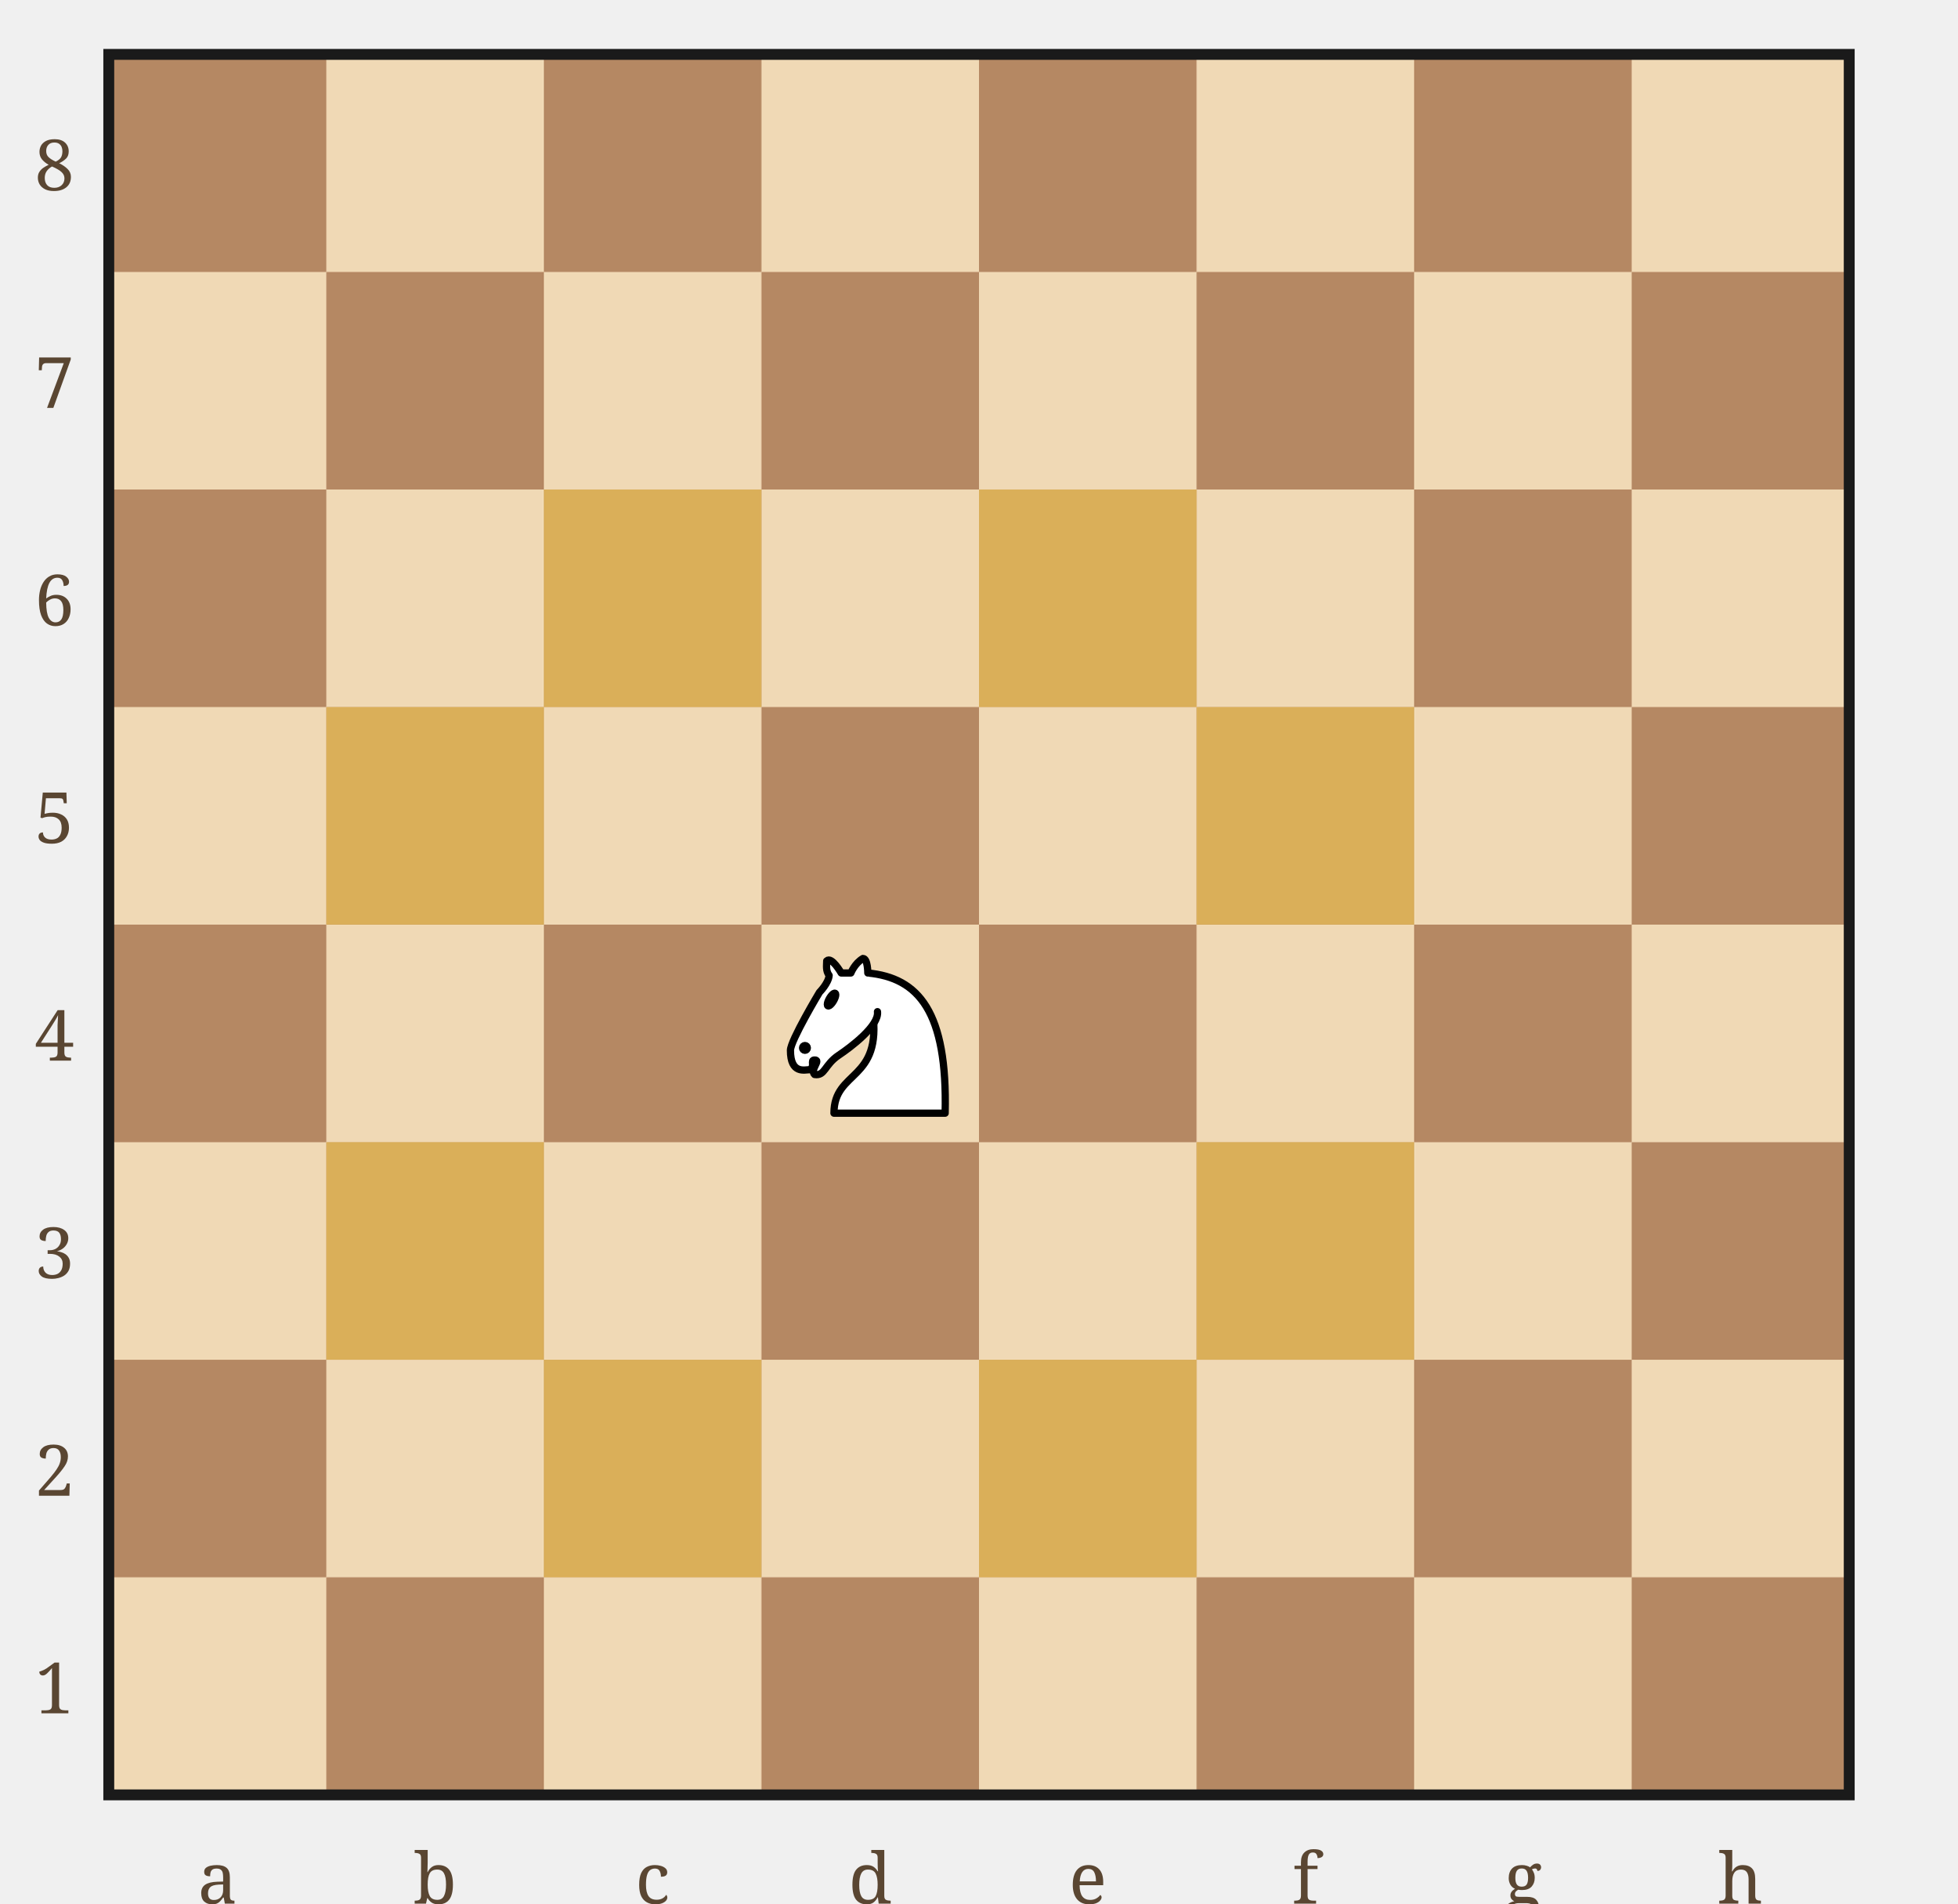
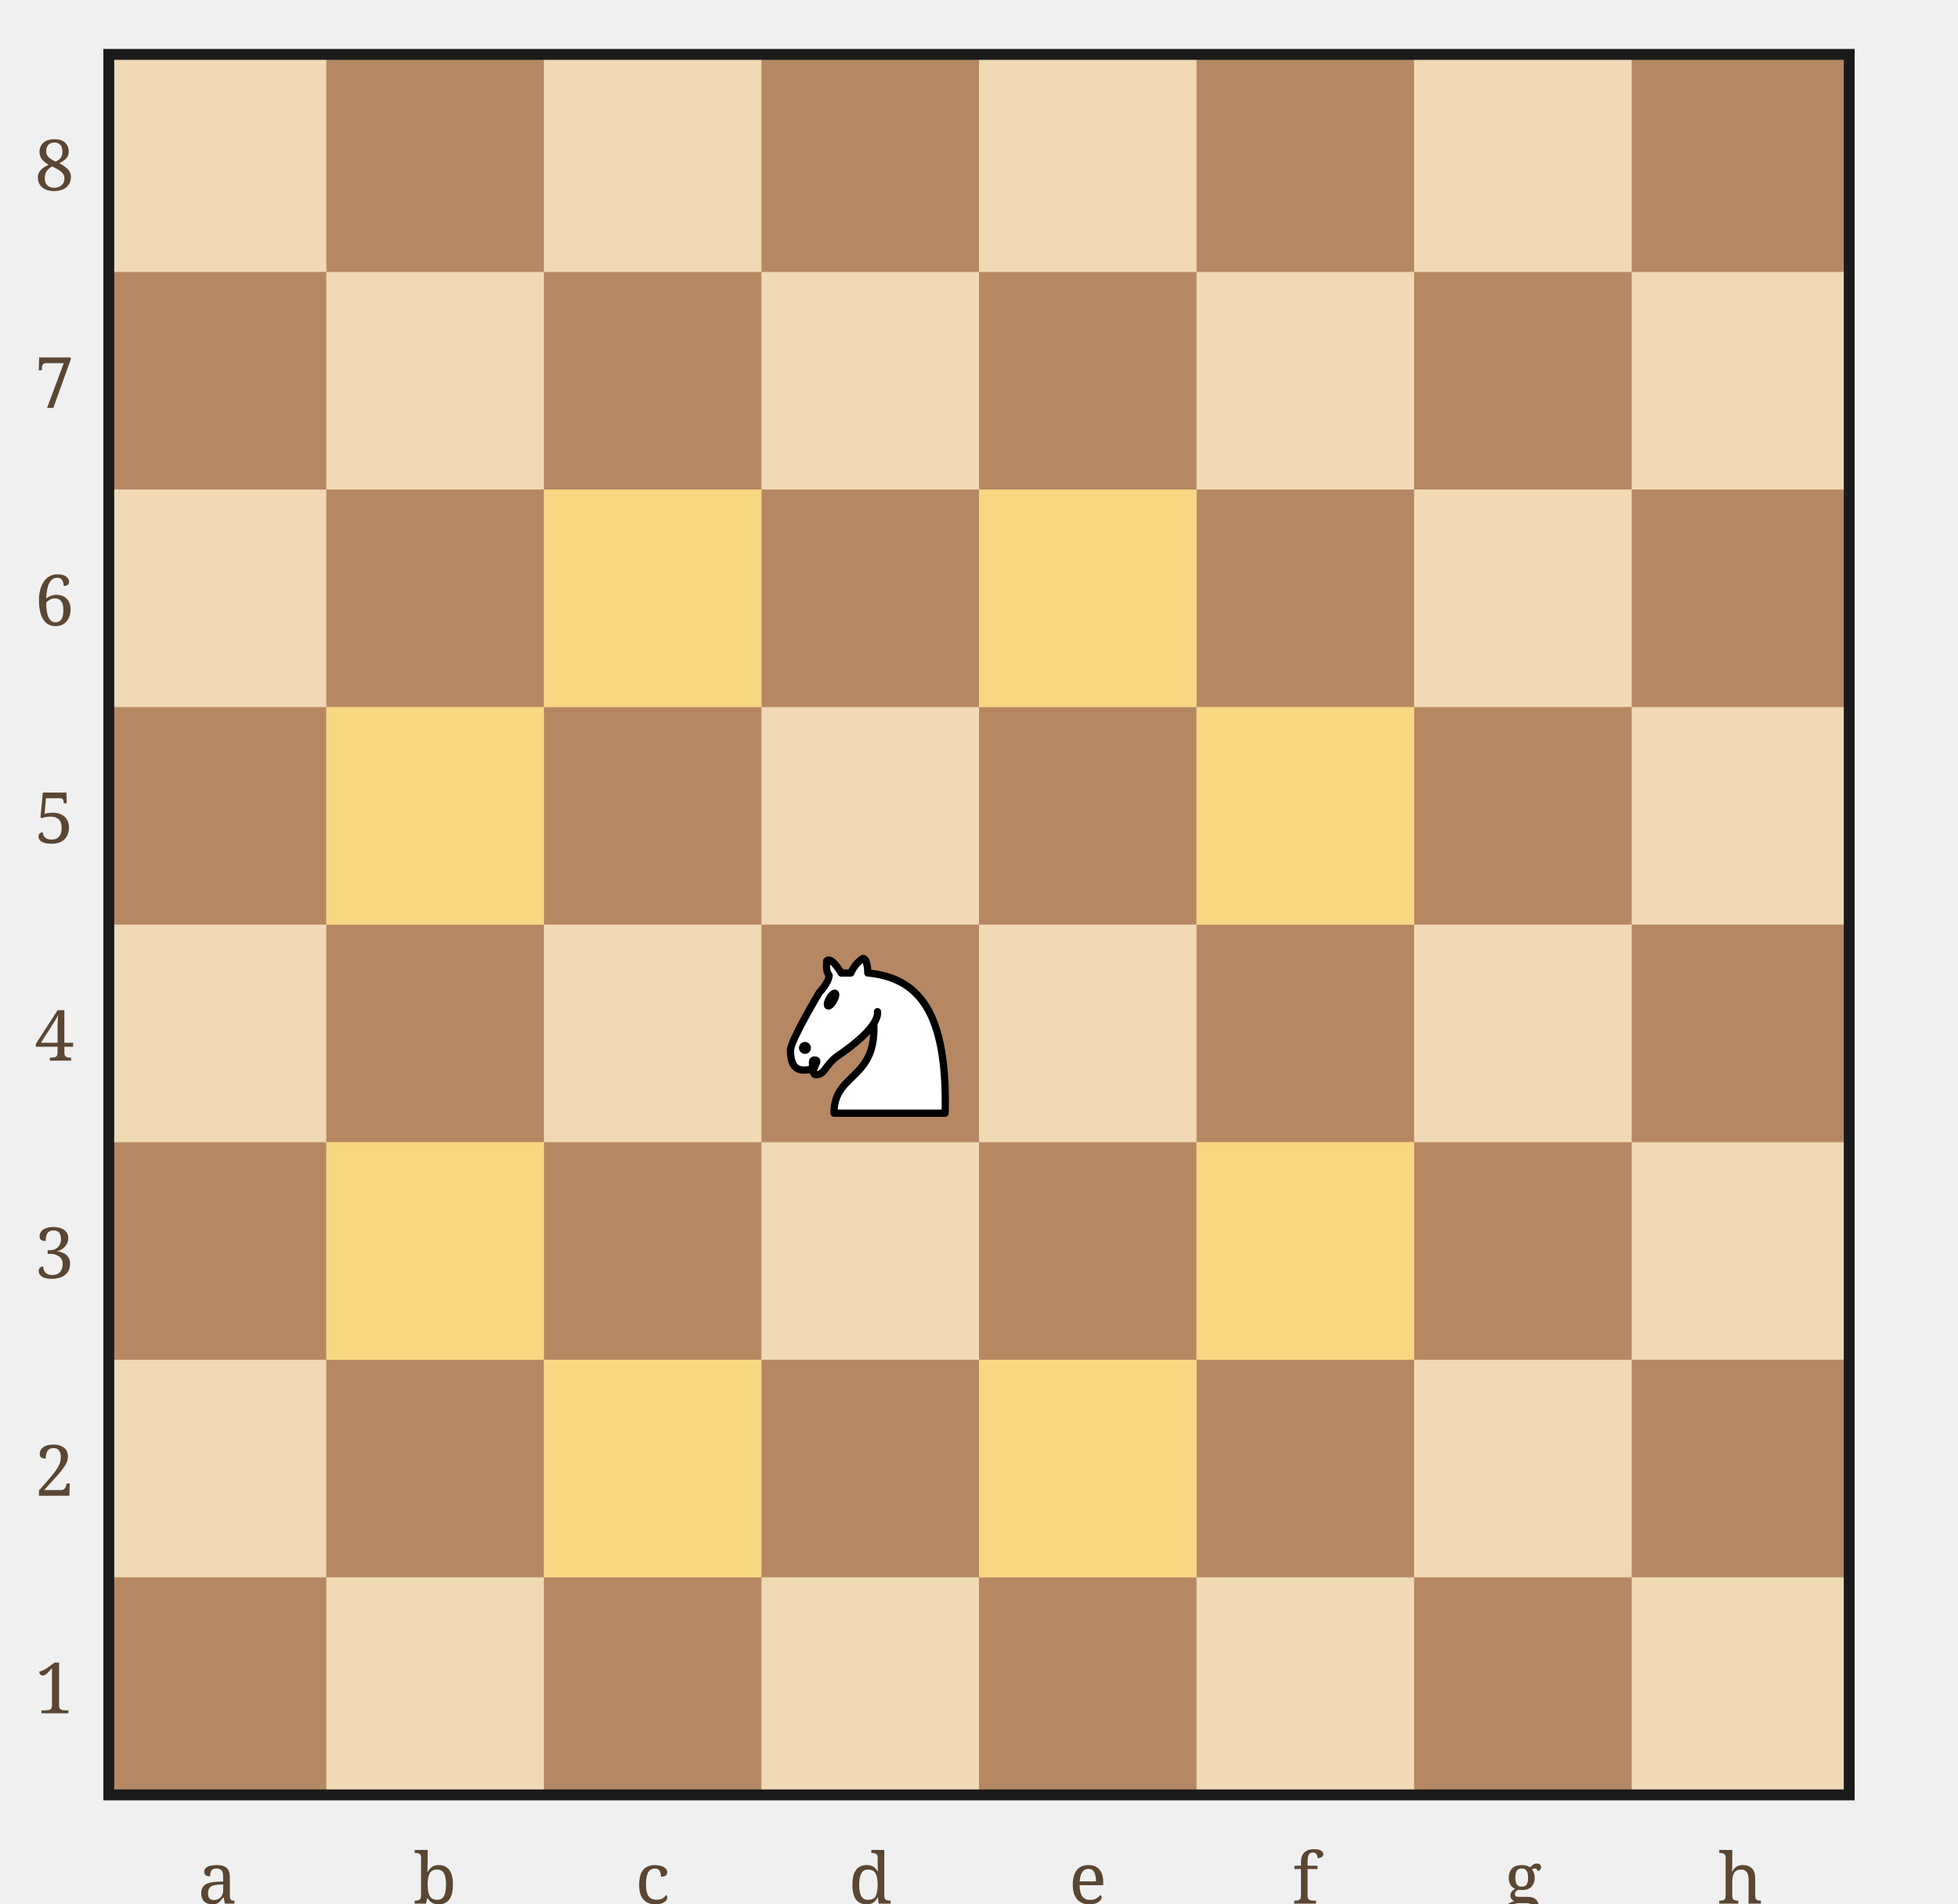
<svg xmlns="http://www.w3.org/2000/svg" viewBox="-20 -10 360 350" width="360" height="350" role="img">
  <defs>
    <pattern id="cases" width="80" height="80" patternUnits="userSpaceOnUse">
-       <rect width="80" height="80" fill="#F0D9B5" />
-       <rect width="40" height="40" fill="#B58863" />
-       <rect x="40" y="40" width="40" height="40" fill="#B58863" />
+       <rect width="80" height="80" fill="#B58863" />
+       <rect width="40" height="40" fill="#F0D9B5" />
+       <rect x="40" y="40" width="40" height="40" fill="#F0D9B5" />
    </pattern>
    <marker id="pointe" viewBox="0 0 10 10" refX="6" refY="5" markerWidth="4" markerHeight="4" orient="auto-start-reverse">
      <path d="M0 0L10 5L0 10z" fill="#B05E17" />
    </marker>
    <symbol id="wN" viewBox="0 0 45 45">
      <g fill="none" fill-rule="evenodd" stroke="#000" stroke-linecap="round" stroke-linejoin="round" stroke-width="1.5">
        <path fill="#fff" d="M22 10c10.5 1 16.5 8 16 29H15c0-9 10-6.5 8-21" />
        <path fill="#fff" d="M24 18c.38 2.91-5.55 7.37-8 9-3 2-2.82 4.34-5 4-1.042-.94 1.41-3.04 0-3-1 0 .19 1.23-1 2-1 0-4.003 1-4-4 0-2 6-12 6-12s1.89-1.9 2-3.5c-.73-.994-.5-2-.5-3 1-1 3 2.5 3 2.5h2s.78-1.992 2.5-3c1 0 1 3 1 3" />
        <path fill="#000" d="M9.5 25.5a.5.5 0 1 1-1 0 .5.5 0 1 1 1 0zm5.433-9.75a.5 1.5 30 1 1-.866-.5.5 1.5 30 1 1 .866.5z" />
      </g>
    </symbol>
  </defs>
  <rect x="0" y="0" width="320" height="320" fill="url(#cases)" stroke="#1a1a1a" stroke-width="2" />
  <rect x="40" y="200" width="40" height="40" fill="#FFD54F" opacity="0.5" />
  <rect x="40" y="120" width="40" height="40" fill="#FFD54F" opacity="0.5" />
  <rect x="80" y="240" width="40" height="40" fill="#FFD54F" opacity="0.5" />
  <rect x="80" y="80" width="40" height="40" fill="#FFD54F" opacity="0.5" />
  <rect x="160" y="240" width="40" height="40" fill="#FFD54F" opacity="0.5" />
  <rect x="160" y="80" width="40" height="40" fill="#FFD54F" opacity="0.5" />
  <rect x="200" y="200" width="40" height="40" fill="#FFD54F" opacity="0.5" />
  <rect x="200" y="120" width="40" height="40" fill="#FFD54F" opacity="0.5" />
  <g>
    <use href="#wN" x="120" y="160" width="40" height="40" />
  </g>
  <g font-family="Georgia,serif" font-size="13" fill="#5a4632" text-anchor="middle">
    <text x="20" y="340">a</text>
    <text x="60" y="340">b</text>
    <text x="100" y="340">c</text>
    <text x="140" y="340">d</text>
    <text x="180" y="340">e</text>
    <text x="220" y="340">f</text>
    <text x="260" y="340">g</text>
    <text x="300" y="340">h</text>
    <text x="-10" y="305">1</text>
    <text x="-10" y="265">2</text>
    <text x="-10" y="225">3</text>
    <text x="-10" y="185">4</text>
    <text x="-10" y="145">5</text>
    <text x="-10" y="105">6</text>
    <text x="-10" y="65">7</text>
    <text x="-10" y="25">8</text>
  </g>
</svg>
